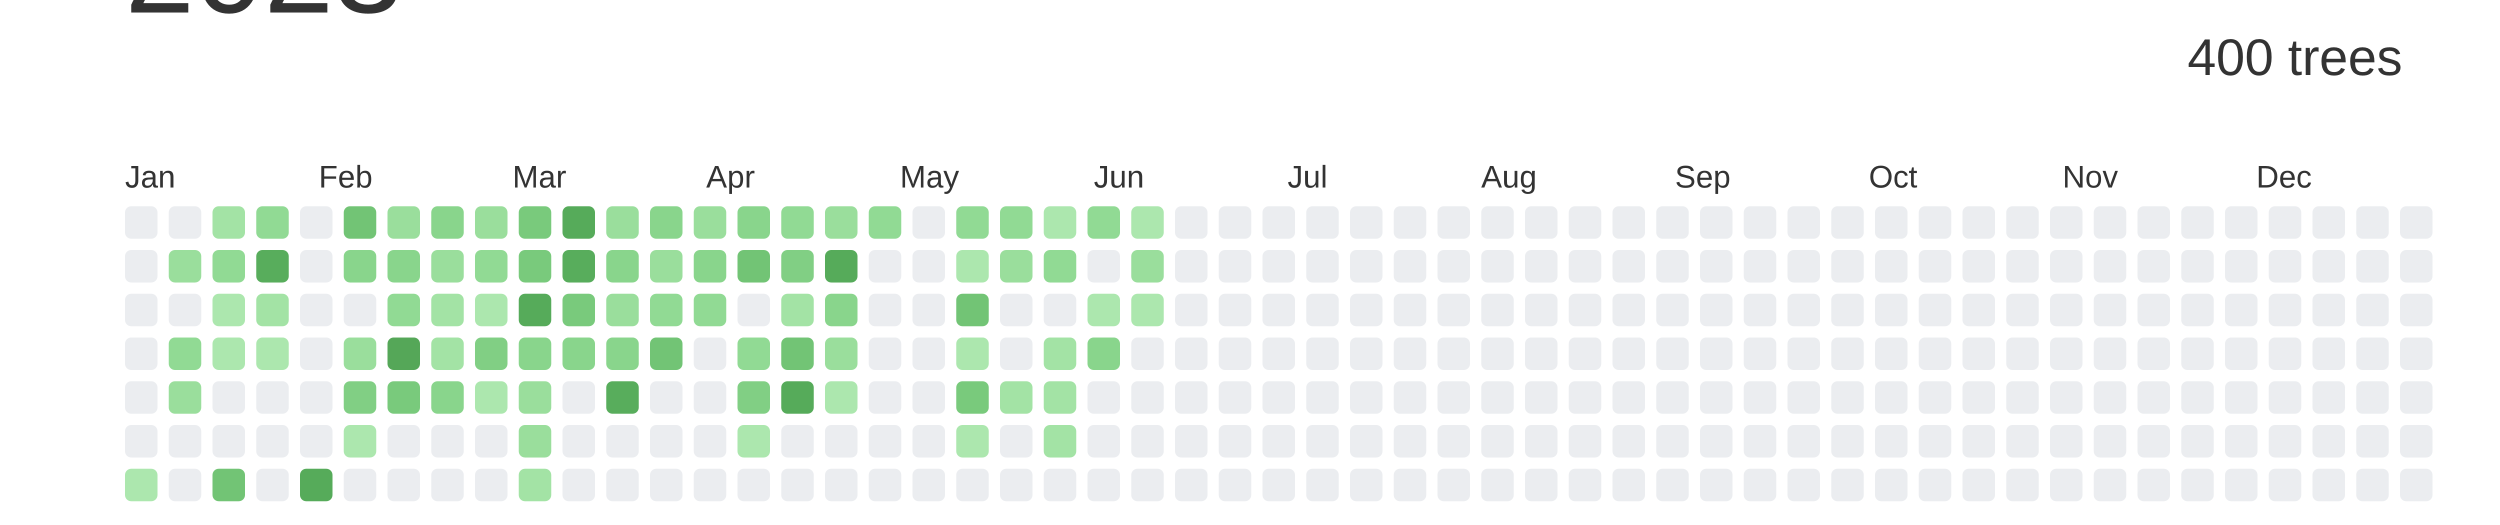
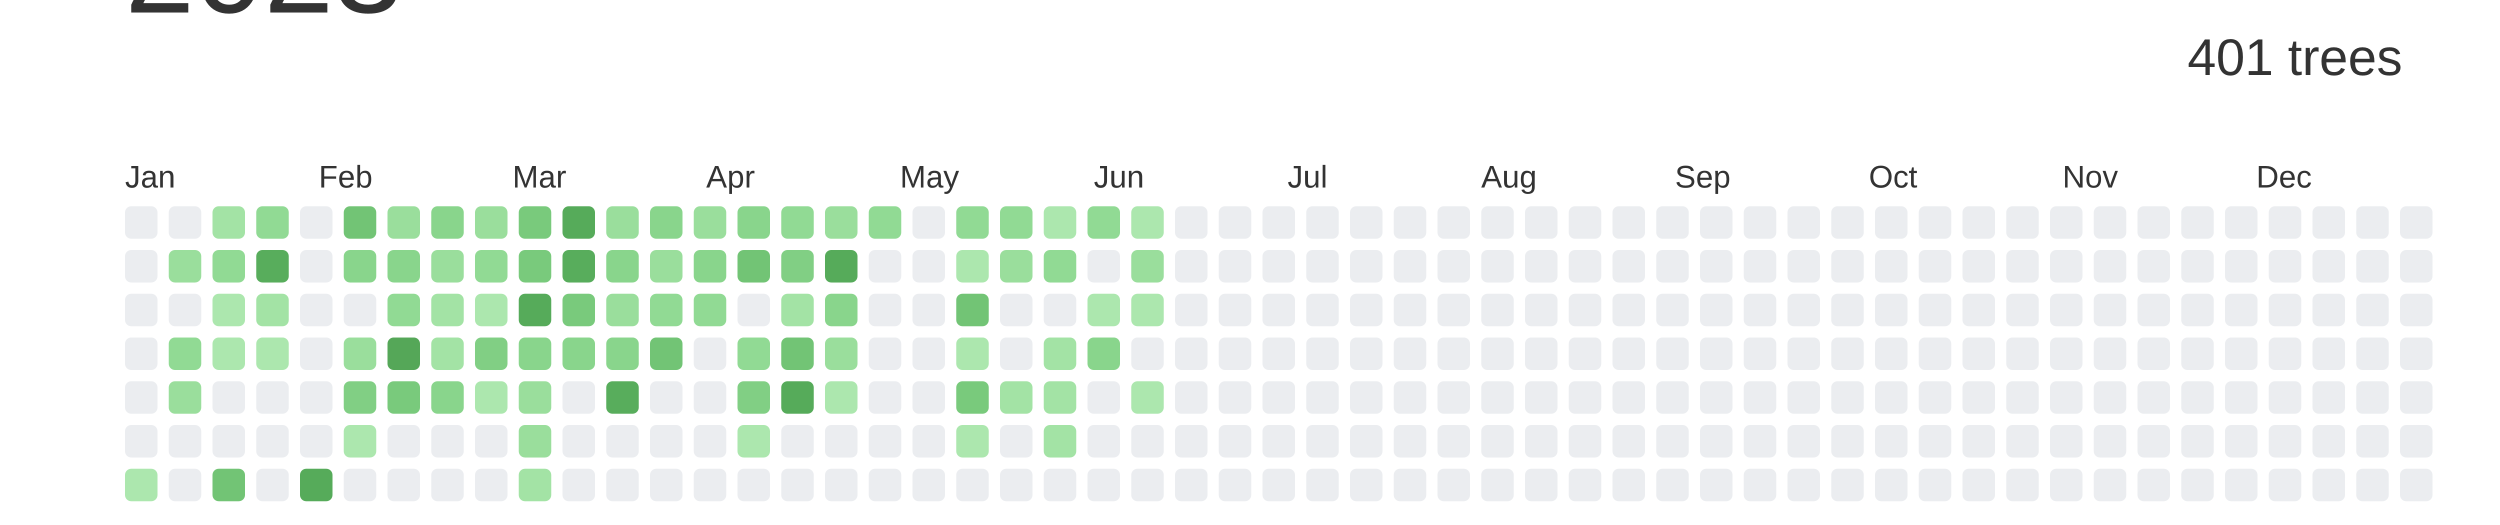
<svg xmlns="http://www.w3.org/2000/svg" baseProfile="full" height="42mm" version="1.1" viewBox="0,0,200,42" width="200mm">
  <defs />
  <rect fill="#ffffff" height="42" width="200" x="0" y="0" />
  <text alignment-baseline="hanging" fill="#333333" style="font-size:10.0px; font-family:Arial;" x="10" y="1">2023</text>
-   <text alignment-baseline="hanging" fill="#333333" style="font-size:4.125px; font-family:Arial;" x="175" y="6">400 trees</text>
+   <text alignment-baseline="hanging" fill="#333333" style="font-size:4.125px; font-family:Arial;" x="175" y="6">401 trees</text>
  <text fill="#333333" style="font-size:2.5px; font-family:Arial" x="10.0" y="15">Jan</text>
  <text fill="#333333" style="font-size:2.5px; font-family:Arial" x="25.5" y="15">Feb</text>
  <text fill="#333333" style="font-size:2.5px; font-family:Arial" x="41.0" y="15">Mar</text>
  <text fill="#333333" style="font-size:2.5px; font-family:Arial" x="56.5" y="15">Apr</text>
  <text fill="#333333" style="font-size:2.5px; font-family:Arial" x="72.0" y="15">May</text>
  <text fill="#333333" style="font-size:2.5px; font-family:Arial" x="87.5" y="15">Jun</text>
  <text fill="#333333" style="font-size:2.5px; font-family:Arial" x="103.0" y="15">Jul</text>
  <text fill="#333333" style="font-size:2.5px; font-family:Arial" x="118.5" y="15">Aug</text>
  <text fill="#333333" style="font-size:2.5px; font-family:Arial" x="134.0" y="15">Sep</text>
  <text fill="#333333" style="font-size:2.5px; font-family:Arial" x="149.5" y="15">Oct</text>
  <text fill="#333333" style="font-size:2.5px; font-family:Arial" x="165.0" y="15">Nov</text>
  <text fill="#333333" style="font-size:2.5px; font-family:Arial" x="180.5" y="15">Dec</text>
  <rect fill="#EBEDF0" height="2.6" rx="0.5" ry="0.5" width="2.6" x="10.0" y="16.5" />
  <rect fill="#EBEDF0" height="2.6" rx="0.5" ry="0.5" width="2.6" x="10.0" y="20.0" />
  <rect fill="#EBEDF0" height="2.6" rx="0.5" ry="0.5" width="2.6" x="10.0" y="23.5" />
  <rect fill="#EBEDF0" height="2.6" rx="0.5" ry="0.5" width="2.6" x="10.0" y="27.0" />
  <rect fill="#EBEDF0" height="2.6" rx="0.5" ry="0.5" width="2.6" x="10.0" y="30.5" />
  <rect fill="#EBEDF0" height="2.6" rx="0.5" ry="0.5" width="2.6" x="10.0" y="34.0" />
  <rect fill="#ace7ae" height="2.6" rx="0.5" ry="0.5" width="2.6" x="10.0" y="37.5" />
  <rect fill="#EBEDF0" height="2.6" rx="0.5" ry="0.5" width="2.6" x="13.5" y="16.5" />
  <rect fill="#9ade9c" height="2.6" rx="0.5" ry="0.5" width="2.6" x="13.5" y="20.0" />
  <rect fill="#EBEDF0" height="2.6" rx="0.5" ry="0.5" width="2.6" x="13.5" y="23.5" />
  <rect fill="#91da94" height="2.6" rx="0.5" ry="0.5" width="2.6" x="13.5" y="27.0" />
  <rect fill="#9ade9c" height="2.6" rx="0.5" ry="0.5" width="2.6" x="13.5" y="30.5" />
  <rect fill="#EBEDF0" height="2.6" rx="0.5" ry="0.5" width="2.6" x="13.5" y="34.0" />
  <rect fill="#EBEDF0" height="2.6" rx="0.5" ry="0.5" width="2.6" x="13.5" y="37.5" />
  <rect fill="#a3e3a5" height="2.6" rx="0.5" ry="0.5" width="2.6" x="17.0" y="16.5" />
  <rect fill="#91da94" height="2.6" rx="0.5" ry="0.5" width="2.6" x="17.0" y="20.0" />
  <rect fill="#ace7ae" height="2.6" rx="0.5" ry="0.5" width="2.6" x="17.0" y="23.5" />
  <rect fill="#ace7ae" height="2.6" rx="0.5" ry="0.5" width="2.6" x="17.0" y="27.0" />
  <rect fill="#EBEDF0" height="2.6" rx="0.5" ry="0.5" width="2.6" x="17.0" y="30.5" />
  <rect fill="#EBEDF0" height="2.6" rx="0.5" ry="0.5" width="2.6" x="17.0" y="34.0" />
  <rect fill="#72c475" height="2.6" rx="0.5" ry="0.5" width="2.6" x="17.0" y="37.5" />
  <rect fill="#91da94" height="2.6" rx="0.5" ry="0.5" width="2.6" x="20.5" y="16.5" />
  <rect fill="#58ad5c" height="2.6" rx="0.5" ry="0.5" width="2.6" x="20.5" y="20.0" />
  <rect fill="#a3e3a5" height="2.6" rx="0.5" ry="0.5" width="2.6" x="20.5" y="23.5" />
  <rect fill="#ace7ae" height="2.6" rx="0.5" ry="0.5" width="2.6" x="20.5" y="27.0" />
  <rect fill="#EBEDF0" height="2.6" rx="0.5" ry="0.5" width="2.6" x="20.5" y="30.5" />
  <rect fill="#EBEDF0" height="2.6" rx="0.5" ry="0.5" width="2.6" x="20.5" y="34.0" />
  <rect fill="#EBEDF0" height="2.6" rx="0.5" ry="0.5" width="2.6" x="20.5" y="37.5" />
  <rect fill="#EBEDF0" height="2.6" rx="0.5" ry="0.5" width="2.6" x="24.0" y="16.5" />
  <rect fill="#EBEDF0" height="2.6" rx="0.5" ry="0.5" width="2.6" x="24.0" y="20.0" />
  <rect fill="#EBEDF0" height="2.6" rx="0.5" ry="0.5" width="2.6" x="24.0" y="23.5" />
  <rect fill="#EBEDF0" height="2.6" rx="0.5" ry="0.5" width="2.6" x="24.0" y="27.0" />
  <rect fill="#EBEDF0" height="2.6" rx="0.5" ry="0.5" width="2.6" x="24.0" y="30.5" />
  <rect fill="#EBEDF0" height="2.6" rx="0.5" ry="0.5" width="2.6" x="24.0" y="34.0" />
  <rect fill="#56ab5a" height="2.6" rx="0.5" ry="0.5" width="2.6" x="24.0" y="37.5" />
  <rect fill="#72c475" height="2.6" rx="0.5" ry="0.5" width="2.6" x="27.5" y="16.5" />
  <rect fill="#89d58c" height="2.6" rx="0.5" ry="0.5" width="2.6" x="27.5" y="20.0" />
  <rect fill="#EBEDF0" height="2.6" rx="0.5" ry="0.5" width="2.6" x="27.5" y="23.5" />
  <rect fill="#9ade9c" height="2.6" rx="0.5" ry="0.5" width="2.6" x="27.5" y="27.0" />
  <rect fill="#81cf84" height="2.6" rx="0.5" ry="0.5" width="2.6" x="27.5" y="30.5" />
  <rect fill="#ace7ae" height="2.6" rx="0.5" ry="0.5" width="2.6" x="27.5" y="34.0" />
  <rect fill="#EBEDF0" height="2.6" rx="0.5" ry="0.5" width="2.6" x="27.5" y="37.5" />
  <rect fill="#9ade9c" height="2.6" rx="0.5" ry="0.5" width="2.6" x="31.0" y="16.5" />
  <rect fill="#89d58c" height="2.6" rx="0.5" ry="0.5" width="2.6" x="31.0" y="20.0" />
  <rect fill="#91da94" height="2.6" rx="0.5" ry="0.5" width="2.6" x="31.0" y="23.5" />
  <rect fill="#55a758" height="2.6" rx="0.5" ry="0.5" width="2.6" x="31.0" y="27.0" />
  <rect fill="#79ca7c" height="2.6" rx="0.5" ry="0.5" width="2.6" x="31.0" y="30.5" />
  <rect fill="#EBEDF0" height="2.6" rx="0.5" ry="0.5" width="2.6" x="31.0" y="34.0" />
  <rect fill="#EBEDF0" height="2.6" rx="0.5" ry="0.5" width="2.6" x="31.0" y="37.5" />
  <rect fill="#89d58c" height="2.6" rx="0.5" ry="0.5" width="2.6" x="34.5" y="16.5" />
  <rect fill="#9ade9c" height="2.6" rx="0.5" ry="0.5" width="2.6" x="34.5" y="20.0" />
  <rect fill="#a3e3a5" height="2.6" rx="0.5" ry="0.5" width="2.6" x="34.5" y="23.5" />
  <rect fill="#a3e3a5" height="2.6" rx="0.5" ry="0.5" width="2.6" x="34.5" y="27.0" />
  <rect fill="#89d58c" height="2.6" rx="0.5" ry="0.5" width="2.6" x="34.5" y="30.5" />
  <rect fill="#EBEDF0" height="2.6" rx="0.5" ry="0.5" width="2.6" x="34.5" y="34.0" />
  <rect fill="#EBEDF0" height="2.6" rx="0.5" ry="0.5" width="2.6" x="34.5" y="37.5" />
  <rect fill="#9ade9c" height="2.6" rx="0.5" ry="0.5" width="2.6" x="38.0" y="16.5" />
  <rect fill="#91da94" height="2.6" rx="0.5" ry="0.5" width="2.6" x="38.0" y="20.0" />
  <rect fill="#ace7ae" height="2.6" rx="0.5" ry="0.5" width="2.6" x="38.0" y="23.5" />
  <rect fill="#81cf84" height="2.6" rx="0.5" ry="0.5" width="2.6" x="38.0" y="27.0" />
  <rect fill="#ace7ae" height="2.6" rx="0.5" ry="0.5" width="2.6" x="38.0" y="30.5" />
  <rect fill="#EBEDF0" height="2.6" rx="0.5" ry="0.5" width="2.6" x="38.0" y="34.0" />
  <rect fill="#EBEDF0" height="2.6" rx="0.5" ry="0.5" width="2.6" x="38.0" y="37.5" />
  <rect fill="#79ca7c" height="2.6" rx="0.5" ry="0.5" width="2.6" x="41.5" y="16.5" />
  <rect fill="#79ca7c" height="2.6" rx="0.5" ry="0.5" width="2.6" x="41.5" y="20.0" />
  <rect fill="#56ab5a" height="2.6" rx="0.5" ry="0.5" width="2.6" x="41.5" y="23.5" />
  <rect fill="#89d58c" height="2.6" rx="0.5" ry="0.5" width="2.6" x="41.5" y="27.0" />
  <rect fill="#9ade9c" height="2.6" rx="0.5" ry="0.5" width="2.6" x="41.5" y="30.5" />
  <rect fill="#9ade9c" height="2.6" rx="0.5" ry="0.5" width="2.6" x="41.5" y="34.0" />
  <rect fill="#a3e3a5" height="2.6" rx="0.5" ry="0.5" width="2.6" x="41.5" y="37.5" />
  <rect fill="#56ab5a" height="2.6" rx="0.5" ry="0.5" width="2.6" x="45.0" y="16.5" />
  <rect fill="#58ad5c" height="2.6" rx="0.5" ry="0.5" width="2.6" x="45.0" y="20.0" />
  <rect fill="#79ca7c" height="2.6" rx="0.5" ry="0.5" width="2.6" x="45.0" y="23.5" />
  <rect fill="#89d58c" height="2.6" rx="0.5" ry="0.5" width="2.6" x="45.0" y="27.0" />
  <rect fill="#EBEDF0" height="2.6" rx="0.5" ry="0.5" width="2.6" x="45.0" y="30.5" />
  <rect fill="#EBEDF0" height="2.6" rx="0.5" ry="0.5" width="2.6" x="45.0" y="34.0" />
  <rect fill="#EBEDF0" height="2.6" rx="0.5" ry="0.5" width="2.6" x="45.0" y="37.5" />
  <rect fill="#9ade9c" height="2.6" rx="0.5" ry="0.5" width="2.6" x="48.5" y="16.5" />
  <rect fill="#89d58c" height="2.6" rx="0.5" ry="0.5" width="2.6" x="48.5" y="20.0" />
  <rect fill="#9ade9c" height="2.6" rx="0.5" ry="0.5" width="2.6" x="48.5" y="23.5" />
  <rect fill="#89d58c" height="2.6" rx="0.5" ry="0.5" width="2.6" x="48.5" y="27.0" />
  <rect fill="#58ad5c" height="2.6" rx="0.5" ry="0.5" width="2.6" x="48.5" y="30.5" />
  <rect fill="#EBEDF0" height="2.6" rx="0.5" ry="0.5" width="2.6" x="48.5" y="34.0" />
  <rect fill="#EBEDF0" height="2.6" rx="0.5" ry="0.5" width="2.6" x="48.5" y="37.5" />
  <rect fill="#89d58c" height="2.6" rx="0.5" ry="0.5" width="2.6" x="52.0" y="16.5" />
  <rect fill="#9ade9c" height="2.6" rx="0.5" ry="0.5" width="2.6" x="52.0" y="20.0" />
  <rect fill="#91da94" height="2.6" rx="0.5" ry="0.5" width="2.6" x="52.0" y="23.5" />
  <rect fill="#72c475" height="2.6" rx="0.5" ry="0.5" width="2.6" x="52.0" y="27.0" />
  <rect fill="#EBEDF0" height="2.6" rx="0.5" ry="0.5" width="2.6" x="52.0" y="30.5" />
  <rect fill="#EBEDF0" height="2.6" rx="0.5" ry="0.5" width="2.6" x="52.0" y="34.0" />
  <rect fill="#EBEDF0" height="2.6" rx="0.5" ry="0.5" width="2.6" x="52.0" y="37.5" />
  <rect fill="#9ade9c" height="2.6" rx="0.5" ry="0.5" width="2.6" x="55.5" y="16.5" />
  <rect fill="#89d58c" height="2.6" rx="0.5" ry="0.5" width="2.6" x="55.5" y="20.0" />
  <rect fill="#91da94" height="2.6" rx="0.5" ry="0.5" width="2.6" x="55.5" y="23.5" />
  <rect fill="#EBEDF0" height="2.6" rx="0.5" ry="0.5" width="2.6" x="55.5" y="27.0" />
  <rect fill="#EBEDF0" height="2.6" rx="0.5" ry="0.5" width="2.6" x="55.5" y="30.5" />
  <rect fill="#EBEDF0" height="2.6" rx="0.5" ry="0.5" width="2.6" x="55.5" y="34.0" />
  <rect fill="#EBEDF0" height="2.6" rx="0.5" ry="0.5" width="2.6" x="55.5" y="37.5" />
  <rect fill="#89d58c" height="2.6" rx="0.5" ry="0.5" width="2.6" x="59.0" y="16.5" />
  <rect fill="#72c475" height="2.6" rx="0.5" ry="0.5" width="2.6" x="59.0" y="20.0" />
  <rect fill="#EBEDF0" height="2.6" rx="0.5" ry="0.5" width="2.6" x="59.0" y="23.5" />
  <rect fill="#91da94" height="2.6" rx="0.5" ry="0.5" width="2.6" x="59.0" y="27.0" />
  <rect fill="#81cf84" height="2.6" rx="0.5" ry="0.5" width="2.6" x="59.0" y="30.5" />
  <rect fill="#ace7ae" height="2.6" rx="0.5" ry="0.5" width="2.6" x="59.0" y="34.0" />
  <rect fill="#EBEDF0" height="2.6" rx="0.5" ry="0.5" width="2.6" x="59.0" y="37.5" />
  <rect fill="#91da94" height="2.6" rx="0.5" ry="0.5" width="2.6" x="62.5" y="16.5" />
  <rect fill="#81cf84" height="2.6" rx="0.5" ry="0.5" width="2.6" x="62.5" y="20.0" />
  <rect fill="#a3e3a5" height="2.6" rx="0.5" ry="0.5" width="2.6" x="62.5" y="23.5" />
  <rect fill="#72c475" height="2.6" rx="0.5" ry="0.5" width="2.6" x="62.5" y="27.0" />
  <rect fill="#56ab5a" height="2.6" rx="0.5" ry="0.5" width="2.6" x="62.5" y="30.5" />
  <rect fill="#EBEDF0" height="2.6" rx="0.5" ry="0.5" width="2.6" x="62.5" y="34.0" />
  <rect fill="#EBEDF0" height="2.6" rx="0.5" ry="0.5" width="2.6" x="62.5" y="37.5" />
  <rect fill="#9ade9c" height="2.6" rx="0.5" ry="0.5" width="2.6" x="66.0" y="16.5" />
  <rect fill="#56ab5a" height="2.6" rx="0.5" ry="0.5" width="2.6" x="66.0" y="20.0" />
  <rect fill="#89d58c" height="2.6" rx="0.5" ry="0.5" width="2.6" x="66.0" y="23.5" />
  <rect fill="#9ade9c" height="2.6" rx="0.5" ry="0.5" width="2.6" x="66.0" y="27.0" />
  <rect fill="#ace7ae" height="2.6" rx="0.5" ry="0.5" width="2.6" x="66.0" y="30.5" />
  <rect fill="#EBEDF0" height="2.6" rx="0.5" ry="0.5" width="2.6" x="66.0" y="34.0" />
  <rect fill="#EBEDF0" height="2.6" rx="0.5" ry="0.5" width="2.6" x="66.0" y="37.5" />
  <rect fill="#91da94" height="2.6" rx="0.5" ry="0.5" width="2.6" x="69.5" y="16.5" />
  <rect fill="#EBEDF0" height="2.6" rx="0.5" ry="0.5" width="2.6" x="69.5" y="20.0" />
  <rect fill="#EBEDF0" height="2.6" rx="0.5" ry="0.5" width="2.6" x="69.5" y="23.5" />
  <rect fill="#EBEDF0" height="2.6" rx="0.5" ry="0.5" width="2.6" x="69.5" y="27.0" />
  <rect fill="#EBEDF0" height="2.6" rx="0.5" ry="0.5" width="2.6" x="69.5" y="30.5" />
  <rect fill="#EBEDF0" height="2.6" rx="0.5" ry="0.5" width="2.6" x="69.5" y="34.0" />
  <rect fill="#EBEDF0" height="2.6" rx="0.5" ry="0.5" width="2.6" x="69.5" y="37.5" />
  <rect fill="#EBEDF0" height="2.6" rx="0.5" ry="0.5" width="2.6" x="73.0" y="16.5" />
  <rect fill="#EBEDF0" height="2.6" rx="0.5" ry="0.5" width="2.6" x="73.0" y="20.0" />
  <rect fill="#EBEDF0" height="2.6" rx="0.5" ry="0.5" width="2.6" x="73.0" y="23.5" />
  <rect fill="#EBEDF0" height="2.6" rx="0.5" ry="0.5" width="2.6" x="73.0" y="27.0" />
  <rect fill="#EBEDF0" height="2.6" rx="0.5" ry="0.5" width="2.6" x="73.0" y="30.5" />
  <rect fill="#EBEDF0" height="2.6" rx="0.5" ry="0.5" width="2.6" x="73.0" y="34.0" />
  <rect fill="#EBEDF0" height="2.6" rx="0.5" ry="0.5" width="2.6" x="73.0" y="37.5" />
  <rect fill="#91da94" height="2.6" rx="0.5" ry="0.5" width="2.6" x="76.5" y="16.5" />
  <rect fill="#ace7ae" height="2.6" rx="0.5" ry="0.5" width="2.6" x="76.5" y="20.0" />
  <rect fill="#72c475" height="2.6" rx="0.5" ry="0.5" width="2.6" x="76.5" y="23.5" />
  <rect fill="#ace7ae" height="2.6" rx="0.5" ry="0.5" width="2.6" x="76.5" y="27.0" />
  <rect fill="#79ca7c" height="2.6" rx="0.5" ry="0.5" width="2.6" x="76.5" y="30.5" />
  <rect fill="#ace7ae" height="2.6" rx="0.5" ry="0.5" width="2.6" x="76.5" y="34.0" />
  <rect fill="#EBEDF0" height="2.6" rx="0.5" ry="0.5" width="2.6" x="76.5" y="37.5" />
  <rect fill="#91da94" height="2.6" rx="0.5" ry="0.5" width="2.6" x="80.0" y="16.5" />
  <rect fill="#9ade9c" height="2.6" rx="0.5" ry="0.5" width="2.6" x="80.0" y="20.0" />
  <rect fill="#EBEDF0" height="2.6" rx="0.5" ry="0.5" width="2.6" x="80.0" y="23.5" />
  <rect fill="#EBEDF0" height="2.6" rx="0.5" ry="0.5" width="2.6" x="80.0" y="27.0" />
  <rect fill="#a3e3a5" height="2.6" rx="0.5" ry="0.5" width="2.6" x="80.0" y="30.5" />
  <rect fill="#EBEDF0" height="2.6" rx="0.5" ry="0.5" width="2.6" x="80.0" y="34.0" />
  <rect fill="#EBEDF0" height="2.6" rx="0.5" ry="0.5" width="2.6" x="80.0" y="37.5" />
  <rect fill="#ace7ae" height="2.6" rx="0.5" ry="0.5" width="2.6" x="83.5" y="16.5" />
  <rect fill="#91da94" height="2.6" rx="0.5" ry="0.5" width="2.6" x="83.5" y="20.0" />
  <rect fill="#EBEDF0" height="2.6" rx="0.5" ry="0.5" width="2.6" x="83.5" y="23.5" />
  <rect fill="#a3e3a5" height="2.6" rx="0.5" ry="0.5" width="2.6" x="83.5" y="27.0" />
  <rect fill="#a3e3a5" height="2.6" rx="0.5" ry="0.5" width="2.6" x="83.5" y="30.5" />
  <rect fill="#a3e3a5" height="2.6" rx="0.5" ry="0.5" width="2.6" x="83.5" y="34.0" />
  <rect fill="#EBEDF0" height="2.6" rx="0.5" ry="0.5" width="2.6" x="83.5" y="37.5" />
  <rect fill="#91da94" height="2.6" rx="0.5" ry="0.5" width="2.6" x="87.0" y="16.5" />
  <rect fill="#EBEDF0" height="2.6" rx="0.5" ry="0.5" width="2.6" x="87.0" y="20.0" />
  <rect fill="#ace7ae" height="2.6" rx="0.5" ry="0.5" width="2.6" x="87.0" y="23.5" />
  <rect fill="#89d58c" height="2.6" rx="0.5" ry="0.5" width="2.6" x="87.0" y="27.0" />
  <rect fill="#EBEDF0" height="2.6" rx="0.5" ry="0.5" width="2.6" x="87.0" y="30.5" />
  <rect fill="#EBEDF0" height="2.6" rx="0.5" ry="0.5" width="2.6" x="87.0" y="34.0" />
  <rect fill="#EBEDF0" height="2.6" rx="0.5" ry="0.5" width="2.6" x="87.0" y="37.5" />
  <rect fill="#ace7ae" height="2.6" rx="0.5" ry="0.5" width="2.6" x="90.5" y="16.5" />
  <rect fill="#9ade9c" height="2.6" rx="0.5" ry="0.5" width="2.6" x="90.5" y="20.0" />
  <rect fill="#ace7ae" height="2.6" rx="0.5" ry="0.5" width="2.6" x="90.5" y="23.5" />
  <rect fill="#EBEDF0" height="2.6" rx="0.5" ry="0.5" width="2.6" x="90.5" y="27.0" />
-   <rect fill="#EBEDF0" height="2.6" rx="0.5" ry="0.5" width="2.6" x="90.5" y="30.5" />
+   <rect fill="#ace7ae" height="2.6" rx="0.5" ry="0.5" width="2.6" x="90.5" y="30.5" />
  <rect fill="#EBEDF0" height="2.6" rx="0.5" ry="0.5" width="2.6" x="90.5" y="34.0" />
  <rect fill="#EBEDF0" height="2.6" rx="0.5" ry="0.5" width="2.6" x="90.5" y="37.5" />
  <rect fill="#EBEDF0" height="2.6" rx="0.5" ry="0.5" width="2.6" x="94.0" y="16.5" />
  <rect fill="#EBEDF0" height="2.6" rx="0.5" ry="0.5" width="2.6" x="94.0" y="20.0" />
  <rect fill="#EBEDF0" height="2.6" rx="0.5" ry="0.5" width="2.6" x="94.0" y="23.5" />
  <rect fill="#EBEDF0" height="2.6" rx="0.5" ry="0.5" width="2.6" x="94.0" y="27.0" />
  <rect fill="#EBEDF0" height="2.6" rx="0.5" ry="0.5" width="2.6" x="94.0" y="30.5" />
  <rect fill="#EBEDF0" height="2.6" rx="0.5" ry="0.5" width="2.6" x="94.0" y="34.0" />
  <rect fill="#EBEDF0" height="2.6" rx="0.5" ry="0.5" width="2.6" x="94.0" y="37.5" />
  <rect fill="#EBEDF0" height="2.6" rx="0.5" ry="0.5" width="2.6" x="97.5" y="16.5" />
  <rect fill="#EBEDF0" height="2.6" rx="0.5" ry="0.5" width="2.6" x="97.5" y="20.0" />
  <rect fill="#EBEDF0" height="2.6" rx="0.5" ry="0.5" width="2.6" x="97.5" y="23.5" />
  <rect fill="#EBEDF0" height="2.6" rx="0.5" ry="0.5" width="2.6" x="97.5" y="27.0" />
  <rect fill="#EBEDF0" height="2.6" rx="0.5" ry="0.5" width="2.6" x="97.5" y="30.5" />
  <rect fill="#EBEDF0" height="2.6" rx="0.5" ry="0.5" width="2.6" x="97.5" y="34.0" />
  <rect fill="#EBEDF0" height="2.6" rx="0.5" ry="0.5" width="2.6" x="97.5" y="37.5" />
  <rect fill="#EBEDF0" height="2.6" rx="0.5" ry="0.5" width="2.6" x="101.0" y="16.5" />
  <rect fill="#EBEDF0" height="2.6" rx="0.5" ry="0.5" width="2.6" x="101.0" y="20.0" />
  <rect fill="#EBEDF0" height="2.6" rx="0.5" ry="0.5" width="2.6" x="101.0" y="23.5" />
  <rect fill="#EBEDF0" height="2.6" rx="0.5" ry="0.5" width="2.6" x="101.0" y="27.0" />
  <rect fill="#EBEDF0" height="2.6" rx="0.5" ry="0.5" width="2.6" x="101.0" y="30.5" />
  <rect fill="#EBEDF0" height="2.6" rx="0.5" ry="0.5" width="2.6" x="101.0" y="34.0" />
  <rect fill="#EBEDF0" height="2.6" rx="0.5" ry="0.5" width="2.6" x="101.0" y="37.5" />
  <rect fill="#EBEDF0" height="2.6" rx="0.5" ry="0.5" width="2.6" x="104.5" y="16.5" />
  <rect fill="#EBEDF0" height="2.6" rx="0.5" ry="0.5" width="2.6" x="104.5" y="20.0" />
  <rect fill="#EBEDF0" height="2.6" rx="0.5" ry="0.5" width="2.6" x="104.5" y="23.5" />
  <rect fill="#EBEDF0" height="2.6" rx="0.5" ry="0.5" width="2.6" x="104.5" y="27.0" />
  <rect fill="#EBEDF0" height="2.6" rx="0.5" ry="0.5" width="2.6" x="104.5" y="30.5" />
  <rect fill="#EBEDF0" height="2.6" rx="0.5" ry="0.5" width="2.6" x="104.5" y="34.0" />
  <rect fill="#EBEDF0" height="2.6" rx="0.5" ry="0.5" width="2.6" x="104.5" y="37.5" />
  <rect fill="#EBEDF0" height="2.6" rx="0.5" ry="0.5" width="2.6" x="108.0" y="16.5" />
  <rect fill="#EBEDF0" height="2.6" rx="0.5" ry="0.5" width="2.6" x="108.0" y="20.0" />
  <rect fill="#EBEDF0" height="2.6" rx="0.5" ry="0.5" width="2.6" x="108.0" y="23.5" />
  <rect fill="#EBEDF0" height="2.6" rx="0.5" ry="0.5" width="2.6" x="108.0" y="27.0" />
  <rect fill="#EBEDF0" height="2.6" rx="0.5" ry="0.5" width="2.6" x="108.0" y="30.5" />
  <rect fill="#EBEDF0" height="2.6" rx="0.5" ry="0.5" width="2.6" x="108.0" y="34.0" />
  <rect fill="#EBEDF0" height="2.6" rx="0.5" ry="0.5" width="2.6" x="108.0" y="37.5" />
  <rect fill="#EBEDF0" height="2.6" rx="0.5" ry="0.5" width="2.6" x="111.5" y="16.5" />
  <rect fill="#EBEDF0" height="2.6" rx="0.5" ry="0.5" width="2.6" x="111.5" y="20.0" />
  <rect fill="#EBEDF0" height="2.6" rx="0.5" ry="0.5" width="2.6" x="111.5" y="23.5" />
  <rect fill="#EBEDF0" height="2.6" rx="0.5" ry="0.5" width="2.6" x="111.5" y="27.0" />
  <rect fill="#EBEDF0" height="2.6" rx="0.5" ry="0.5" width="2.6" x="111.5" y="30.5" />
  <rect fill="#EBEDF0" height="2.6" rx="0.5" ry="0.5" width="2.6" x="111.5" y="34.0" />
  <rect fill="#EBEDF0" height="2.6" rx="0.5" ry="0.5" width="2.6" x="111.5" y="37.5" />
  <rect fill="#EBEDF0" height="2.6" rx="0.5" ry="0.5" width="2.6" x="115.0" y="16.5" />
  <rect fill="#EBEDF0" height="2.6" rx="0.5" ry="0.5" width="2.6" x="115.0" y="20.0" />
  <rect fill="#EBEDF0" height="2.6" rx="0.5" ry="0.5" width="2.6" x="115.0" y="23.5" />
  <rect fill="#EBEDF0" height="2.6" rx="0.5" ry="0.5" width="2.6" x="115.0" y="27.0" />
  <rect fill="#EBEDF0" height="2.6" rx="0.5" ry="0.5" width="2.6" x="115.0" y="30.5" />
  <rect fill="#EBEDF0" height="2.6" rx="0.5" ry="0.5" width="2.6" x="115.0" y="34.0" />
  <rect fill="#EBEDF0" height="2.6" rx="0.5" ry="0.5" width="2.6" x="115.0" y="37.5" />
  <rect fill="#EBEDF0" height="2.6" rx="0.5" ry="0.5" width="2.6" x="118.5" y="16.5" />
  <rect fill="#EBEDF0" height="2.6" rx="0.5" ry="0.5" width="2.6" x="118.5" y="20.0" />
  <rect fill="#EBEDF0" height="2.6" rx="0.5" ry="0.5" width="2.6" x="118.5" y="23.5" />
  <rect fill="#EBEDF0" height="2.6" rx="0.5" ry="0.5" width="2.6" x="118.5" y="27.0" />
  <rect fill="#EBEDF0" height="2.6" rx="0.5" ry="0.5" width="2.6" x="118.5" y="30.5" />
  <rect fill="#EBEDF0" height="2.6" rx="0.5" ry="0.5" width="2.6" x="118.5" y="34.0" />
  <rect fill="#EBEDF0" height="2.6" rx="0.5" ry="0.5" width="2.6" x="118.5" y="37.5" />
  <rect fill="#EBEDF0" height="2.6" rx="0.5" ry="0.5" width="2.6" x="122.0" y="16.5" />
  <rect fill="#EBEDF0" height="2.6" rx="0.5" ry="0.5" width="2.6" x="122.0" y="20.0" />
  <rect fill="#EBEDF0" height="2.6" rx="0.5" ry="0.5" width="2.6" x="122.0" y="23.5" />
  <rect fill="#EBEDF0" height="2.6" rx="0.5" ry="0.5" width="2.6" x="122.0" y="27.0" />
  <rect fill="#EBEDF0" height="2.6" rx="0.5" ry="0.5" width="2.6" x="122.0" y="30.5" />
  <rect fill="#EBEDF0" height="2.6" rx="0.5" ry="0.5" width="2.6" x="122.0" y="34.0" />
  <rect fill="#EBEDF0" height="2.6" rx="0.5" ry="0.5" width="2.6" x="122.0" y="37.5" />
  <rect fill="#EBEDF0" height="2.6" rx="0.5" ry="0.5" width="2.6" x="125.5" y="16.5" />
  <rect fill="#EBEDF0" height="2.6" rx="0.5" ry="0.5" width="2.6" x="125.5" y="20.0" />
  <rect fill="#EBEDF0" height="2.6" rx="0.5" ry="0.5" width="2.6" x="125.5" y="23.5" />
  <rect fill="#EBEDF0" height="2.6" rx="0.5" ry="0.5" width="2.6" x="125.5" y="27.0" />
  <rect fill="#EBEDF0" height="2.6" rx="0.5" ry="0.5" width="2.6" x="125.5" y="30.5" />
  <rect fill="#EBEDF0" height="2.6" rx="0.5" ry="0.5" width="2.6" x="125.5" y="34.0" />
  <rect fill="#EBEDF0" height="2.6" rx="0.5" ry="0.5" width="2.6" x="125.5" y="37.5" />
  <rect fill="#EBEDF0" height="2.6" rx="0.5" ry="0.5" width="2.6" x="129.0" y="16.5" />
  <rect fill="#EBEDF0" height="2.6" rx="0.5" ry="0.5" width="2.6" x="129.0" y="20.0" />
  <rect fill="#EBEDF0" height="2.6" rx="0.5" ry="0.5" width="2.6" x="129.0" y="23.5" />
  <rect fill="#EBEDF0" height="2.6" rx="0.5" ry="0.5" width="2.6" x="129.0" y="27.0" />
  <rect fill="#EBEDF0" height="2.6" rx="0.5" ry="0.5" width="2.6" x="129.0" y="30.5" />
  <rect fill="#EBEDF0" height="2.6" rx="0.5" ry="0.5" width="2.6" x="129.0" y="34.0" />
  <rect fill="#EBEDF0" height="2.6" rx="0.5" ry="0.5" width="2.6" x="129.0" y="37.5" />
  <rect fill="#EBEDF0" height="2.6" rx="0.5" ry="0.5" width="2.6" x="132.5" y="16.5" />
  <rect fill="#EBEDF0" height="2.6" rx="0.5" ry="0.5" width="2.6" x="132.5" y="20.0" />
  <rect fill="#EBEDF0" height="2.6" rx="0.5" ry="0.5" width="2.6" x="132.5" y="23.5" />
  <rect fill="#EBEDF0" height="2.6" rx="0.5" ry="0.5" width="2.6" x="132.5" y="27.0" />
  <rect fill="#EBEDF0" height="2.6" rx="0.5" ry="0.5" width="2.6" x="132.5" y="30.5" />
  <rect fill="#EBEDF0" height="2.6" rx="0.5" ry="0.5" width="2.6" x="132.5" y="34.0" />
  <rect fill="#EBEDF0" height="2.6" rx="0.5" ry="0.5" width="2.6" x="132.5" y="37.5" />
  <rect fill="#EBEDF0" height="2.6" rx="0.5" ry="0.5" width="2.6" x="136.0" y="16.5" />
  <rect fill="#EBEDF0" height="2.6" rx="0.5" ry="0.5" width="2.6" x="136.0" y="20.0" />
  <rect fill="#EBEDF0" height="2.6" rx="0.5" ry="0.5" width="2.6" x="136.0" y="23.5" />
  <rect fill="#EBEDF0" height="2.6" rx="0.5" ry="0.5" width="2.6" x="136.0" y="27.0" />
  <rect fill="#EBEDF0" height="2.6" rx="0.5" ry="0.5" width="2.6" x="136.0" y="30.5" />
  <rect fill="#EBEDF0" height="2.6" rx="0.5" ry="0.5" width="2.6" x="136.0" y="34.0" />
  <rect fill="#EBEDF0" height="2.6" rx="0.5" ry="0.5" width="2.6" x="136.0" y="37.5" />
  <rect fill="#EBEDF0" height="2.6" rx="0.5" ry="0.5" width="2.6" x="139.5" y="16.5" />
  <rect fill="#EBEDF0" height="2.6" rx="0.5" ry="0.5" width="2.6" x="139.5" y="20.0" />
  <rect fill="#EBEDF0" height="2.6" rx="0.5" ry="0.5" width="2.6" x="139.5" y="23.5" />
  <rect fill="#EBEDF0" height="2.6" rx="0.5" ry="0.5" width="2.6" x="139.5" y="27.0" />
  <rect fill="#EBEDF0" height="2.6" rx="0.5" ry="0.5" width="2.6" x="139.5" y="30.5" />
  <rect fill="#EBEDF0" height="2.6" rx="0.5" ry="0.5" width="2.6" x="139.5" y="34.0" />
  <rect fill="#EBEDF0" height="2.6" rx="0.5" ry="0.5" width="2.6" x="139.5" y="37.5" />
  <rect fill="#EBEDF0" height="2.6" rx="0.5" ry="0.5" width="2.6" x="143.0" y="16.5" />
  <rect fill="#EBEDF0" height="2.6" rx="0.5" ry="0.5" width="2.6" x="143.0" y="20.0" />
  <rect fill="#EBEDF0" height="2.6" rx="0.5" ry="0.5" width="2.6" x="143.0" y="23.5" />
  <rect fill="#EBEDF0" height="2.6" rx="0.5" ry="0.5" width="2.6" x="143.0" y="27.0" />
  <rect fill="#EBEDF0" height="2.6" rx="0.5" ry="0.5" width="2.6" x="143.0" y="30.5" />
  <rect fill="#EBEDF0" height="2.6" rx="0.5" ry="0.5" width="2.6" x="143.0" y="34.0" />
  <rect fill="#EBEDF0" height="2.6" rx="0.5" ry="0.5" width="2.6" x="143.0" y="37.5" />
  <rect fill="#EBEDF0" height="2.6" rx="0.5" ry="0.5" width="2.6" x="146.5" y="16.5" />
  <rect fill="#EBEDF0" height="2.6" rx="0.5" ry="0.5" width="2.6" x="146.5" y="20.0" />
  <rect fill="#EBEDF0" height="2.6" rx="0.5" ry="0.5" width="2.6" x="146.5" y="23.5" />
  <rect fill="#EBEDF0" height="2.6" rx="0.5" ry="0.5" width="2.6" x="146.5" y="27.0" />
  <rect fill="#EBEDF0" height="2.6" rx="0.5" ry="0.5" width="2.6" x="146.5" y="30.5" />
  <rect fill="#EBEDF0" height="2.6" rx="0.5" ry="0.5" width="2.6" x="146.5" y="34.0" />
  <rect fill="#EBEDF0" height="2.6" rx="0.5" ry="0.5" width="2.6" x="146.5" y="37.5" />
  <rect fill="#EBEDF0" height="2.6" rx="0.5" ry="0.5" width="2.6" x="150.0" y="16.5" />
  <rect fill="#EBEDF0" height="2.6" rx="0.5" ry="0.5" width="2.6" x="150.0" y="20.0" />
  <rect fill="#EBEDF0" height="2.6" rx="0.5" ry="0.5" width="2.6" x="150.0" y="23.5" />
  <rect fill="#EBEDF0" height="2.6" rx="0.5" ry="0.5" width="2.6" x="150.0" y="27.0" />
  <rect fill="#EBEDF0" height="2.6" rx="0.5" ry="0.5" width="2.6" x="150.0" y="30.5" />
  <rect fill="#EBEDF0" height="2.6" rx="0.5" ry="0.5" width="2.6" x="150.0" y="34.0" />
  <rect fill="#EBEDF0" height="2.6" rx="0.5" ry="0.5" width="2.6" x="150.0" y="37.5" />
  <rect fill="#EBEDF0" height="2.6" rx="0.5" ry="0.5" width="2.6" x="153.5" y="16.5" />
  <rect fill="#EBEDF0" height="2.6" rx="0.5" ry="0.5" width="2.6" x="153.5" y="20.0" />
  <rect fill="#EBEDF0" height="2.6" rx="0.5" ry="0.5" width="2.6" x="153.5" y="23.5" />
  <rect fill="#EBEDF0" height="2.6" rx="0.5" ry="0.5" width="2.6" x="153.5" y="27.0" />
  <rect fill="#EBEDF0" height="2.6" rx="0.5" ry="0.5" width="2.6" x="153.5" y="30.5" />
  <rect fill="#EBEDF0" height="2.6" rx="0.5" ry="0.5" width="2.6" x="153.5" y="34.0" />
  <rect fill="#EBEDF0" height="2.6" rx="0.5" ry="0.5" width="2.6" x="153.5" y="37.5" />
  <rect fill="#EBEDF0" height="2.6" rx="0.5" ry="0.5" width="2.6" x="157.0" y="16.5" />
  <rect fill="#EBEDF0" height="2.6" rx="0.5" ry="0.5" width="2.6" x="157.0" y="20.0" />
  <rect fill="#EBEDF0" height="2.6" rx="0.5" ry="0.5" width="2.6" x="157.0" y="23.5" />
  <rect fill="#EBEDF0" height="2.6" rx="0.5" ry="0.5" width="2.6" x="157.0" y="27.0" />
  <rect fill="#EBEDF0" height="2.6" rx="0.5" ry="0.5" width="2.6" x="157.0" y="30.5" />
  <rect fill="#EBEDF0" height="2.6" rx="0.5" ry="0.5" width="2.6" x="157.0" y="34.0" />
  <rect fill="#EBEDF0" height="2.6" rx="0.5" ry="0.5" width="2.6" x="157.0" y="37.5" />
  <rect fill="#EBEDF0" height="2.6" rx="0.5" ry="0.5" width="2.6" x="160.5" y="16.5" />
  <rect fill="#EBEDF0" height="2.6" rx="0.5" ry="0.5" width="2.6" x="160.5" y="20.0" />
  <rect fill="#EBEDF0" height="2.6" rx="0.5" ry="0.5" width="2.6" x="160.5" y="23.5" />
  <rect fill="#EBEDF0" height="2.6" rx="0.5" ry="0.5" width="2.6" x="160.5" y="27.0" />
  <rect fill="#EBEDF0" height="2.6" rx="0.5" ry="0.5" width="2.6" x="160.5" y="30.5" />
  <rect fill="#EBEDF0" height="2.6" rx="0.5" ry="0.5" width="2.6" x="160.5" y="34.0" />
  <rect fill="#EBEDF0" height="2.6" rx="0.5" ry="0.5" width="2.6" x="160.5" y="37.5" />
  <rect fill="#EBEDF0" height="2.6" rx="0.5" ry="0.5" width="2.6" x="164.0" y="16.5" />
  <rect fill="#EBEDF0" height="2.6" rx="0.5" ry="0.5" width="2.6" x="164.0" y="20.0" />
  <rect fill="#EBEDF0" height="2.6" rx="0.5" ry="0.5" width="2.6" x="164.0" y="23.5" />
  <rect fill="#EBEDF0" height="2.6" rx="0.5" ry="0.5" width="2.6" x="164.0" y="27.0" />
  <rect fill="#EBEDF0" height="2.6" rx="0.5" ry="0.5" width="2.6" x="164.0" y="30.5" />
  <rect fill="#EBEDF0" height="2.6" rx="0.5" ry="0.5" width="2.6" x="164.0" y="34.0" />
  <rect fill="#EBEDF0" height="2.6" rx="0.5" ry="0.5" width="2.6" x="164.0" y="37.5" />
  <rect fill="#EBEDF0" height="2.6" rx="0.5" ry="0.5" width="2.6" x="167.5" y="16.5" />
  <rect fill="#EBEDF0" height="2.6" rx="0.5" ry="0.5" width="2.6" x="167.5" y="20.0" />
  <rect fill="#EBEDF0" height="2.6" rx="0.5" ry="0.5" width="2.6" x="167.5" y="23.5" />
  <rect fill="#EBEDF0" height="2.6" rx="0.5" ry="0.5" width="2.6" x="167.5" y="27.0" />
  <rect fill="#EBEDF0" height="2.6" rx="0.5" ry="0.5" width="2.6" x="167.5" y="30.5" />
  <rect fill="#EBEDF0" height="2.6" rx="0.5" ry="0.5" width="2.6" x="167.5" y="34.0" />
  <rect fill="#EBEDF0" height="2.6" rx="0.5" ry="0.5" width="2.6" x="167.5" y="37.5" />
  <rect fill="#EBEDF0" height="2.6" rx="0.5" ry="0.5" width="2.6" x="171.0" y="16.5" />
  <rect fill="#EBEDF0" height="2.6" rx="0.5" ry="0.5" width="2.6" x="171.0" y="20.0" />
  <rect fill="#EBEDF0" height="2.6" rx="0.5" ry="0.5" width="2.6" x="171.0" y="23.5" />
  <rect fill="#EBEDF0" height="2.6" rx="0.5" ry="0.5" width="2.6" x="171.0" y="27.0" />
  <rect fill="#EBEDF0" height="2.6" rx="0.5" ry="0.5" width="2.6" x="171.0" y="30.5" />
  <rect fill="#EBEDF0" height="2.6" rx="0.5" ry="0.5" width="2.6" x="171.0" y="34.0" />
  <rect fill="#EBEDF0" height="2.6" rx="0.5" ry="0.5" width="2.6" x="171.0" y="37.5" />
  <rect fill="#EBEDF0" height="2.6" rx="0.5" ry="0.5" width="2.6" x="174.5" y="16.5" />
  <rect fill="#EBEDF0" height="2.6" rx="0.5" ry="0.5" width="2.6" x="174.5" y="20.0" />
  <rect fill="#EBEDF0" height="2.6" rx="0.5" ry="0.5" width="2.6" x="174.5" y="23.5" />
  <rect fill="#EBEDF0" height="2.6" rx="0.5" ry="0.5" width="2.6" x="174.5" y="27.0" />
  <rect fill="#EBEDF0" height="2.6" rx="0.5" ry="0.5" width="2.6" x="174.5" y="30.5" />
  <rect fill="#EBEDF0" height="2.6" rx="0.5" ry="0.5" width="2.6" x="174.5" y="34.0" />
  <rect fill="#EBEDF0" height="2.6" rx="0.5" ry="0.5" width="2.6" x="174.5" y="37.5" />
  <rect fill="#EBEDF0" height="2.6" rx="0.5" ry="0.5" width="2.6" x="178.0" y="16.5" />
  <rect fill="#EBEDF0" height="2.6" rx="0.5" ry="0.5" width="2.6" x="178.0" y="20.0" />
  <rect fill="#EBEDF0" height="2.6" rx="0.5" ry="0.5" width="2.6" x="178.0" y="23.5" />
  <rect fill="#EBEDF0" height="2.6" rx="0.5" ry="0.5" width="2.6" x="178.0" y="27.0" />
  <rect fill="#EBEDF0" height="2.6" rx="0.5" ry="0.5" width="2.6" x="178.0" y="30.5" />
  <rect fill="#EBEDF0" height="2.6" rx="0.5" ry="0.5" width="2.6" x="178.0" y="34.0" />
  <rect fill="#EBEDF0" height="2.6" rx="0.5" ry="0.5" width="2.6" x="178.0" y="37.5" />
  <rect fill="#EBEDF0" height="2.6" rx="0.5" ry="0.5" width="2.6" x="181.5" y="16.5" />
  <rect fill="#EBEDF0" height="2.6" rx="0.5" ry="0.5" width="2.6" x="181.5" y="20.0" />
  <rect fill="#EBEDF0" height="2.6" rx="0.5" ry="0.5" width="2.6" x="181.5" y="23.5" />
  <rect fill="#EBEDF0" height="2.6" rx="0.5" ry="0.5" width="2.6" x="181.5" y="27.0" />
  <rect fill="#EBEDF0" height="2.6" rx="0.5" ry="0.5" width="2.6" x="181.5" y="30.5" />
  <rect fill="#EBEDF0" height="2.6" rx="0.5" ry="0.5" width="2.6" x="181.5" y="34.0" />
  <rect fill="#EBEDF0" height="2.6" rx="0.5" ry="0.5" width="2.6" x="181.5" y="37.5" />
  <rect fill="#EBEDF0" height="2.6" rx="0.5" ry="0.5" width="2.6" x="185.0" y="16.5" />
  <rect fill="#EBEDF0" height="2.6" rx="0.5" ry="0.5" width="2.6" x="185.0" y="20.0" />
  <rect fill="#EBEDF0" height="2.6" rx="0.5" ry="0.5" width="2.6" x="185.0" y="23.5" />
  <rect fill="#EBEDF0" height="2.6" rx="0.5" ry="0.5" width="2.6" x="185.0" y="27.0" />
  <rect fill="#EBEDF0" height="2.6" rx="0.5" ry="0.5" width="2.6" x="185.0" y="30.5" />
  <rect fill="#EBEDF0" height="2.6" rx="0.5" ry="0.5" width="2.6" x="185.0" y="34.0" />
  <rect fill="#EBEDF0" height="2.6" rx="0.5" ry="0.5" width="2.6" x="185.0" y="37.5" />
  <rect fill="#EBEDF0" height="2.6" rx="0.5" ry="0.5" width="2.6" x="188.5" y="16.5" />
  <rect fill="#EBEDF0" height="2.6" rx="0.5" ry="0.5" width="2.6" x="188.5" y="20.0" />
  <rect fill="#EBEDF0" height="2.6" rx="0.5" ry="0.5" width="2.6" x="188.5" y="23.5" />
  <rect fill="#EBEDF0" height="2.6" rx="0.5" ry="0.5" width="2.6" x="188.5" y="27.0" />
  <rect fill="#EBEDF0" height="2.6" rx="0.5" ry="0.5" width="2.6" x="188.5" y="30.5" />
  <rect fill="#EBEDF0" height="2.6" rx="0.5" ry="0.5" width="2.6" x="188.5" y="34.0" />
  <rect fill="#EBEDF0" height="2.6" rx="0.5" ry="0.5" width="2.6" x="188.5" y="37.5" />
  <rect fill="#EBEDF0" height="2.6" rx="0.5" ry="0.5" width="2.6" x="192.0" y="16.5" />
  <rect fill="#EBEDF0" height="2.6" rx="0.5" ry="0.5" width="2.6" x="192.0" y="20.0" />
  <rect fill="#EBEDF0" height="2.6" rx="0.5" ry="0.5" width="2.6" x="192.0" y="23.5" />
  <rect fill="#EBEDF0" height="2.6" rx="0.5" ry="0.5" width="2.6" x="192.0" y="27.0" />
  <rect fill="#EBEDF0" height="2.6" rx="0.5" ry="0.5" width="2.6" x="192.0" y="30.5" />
  <rect fill="#EBEDF0" height="2.6" rx="0.5" ry="0.5" width="2.6" x="192.0" y="34.0" />
  <rect fill="#EBEDF0" height="2.6" rx="0.5" ry="0.5" width="2.6" x="192.0" y="37.5" />
</svg>
